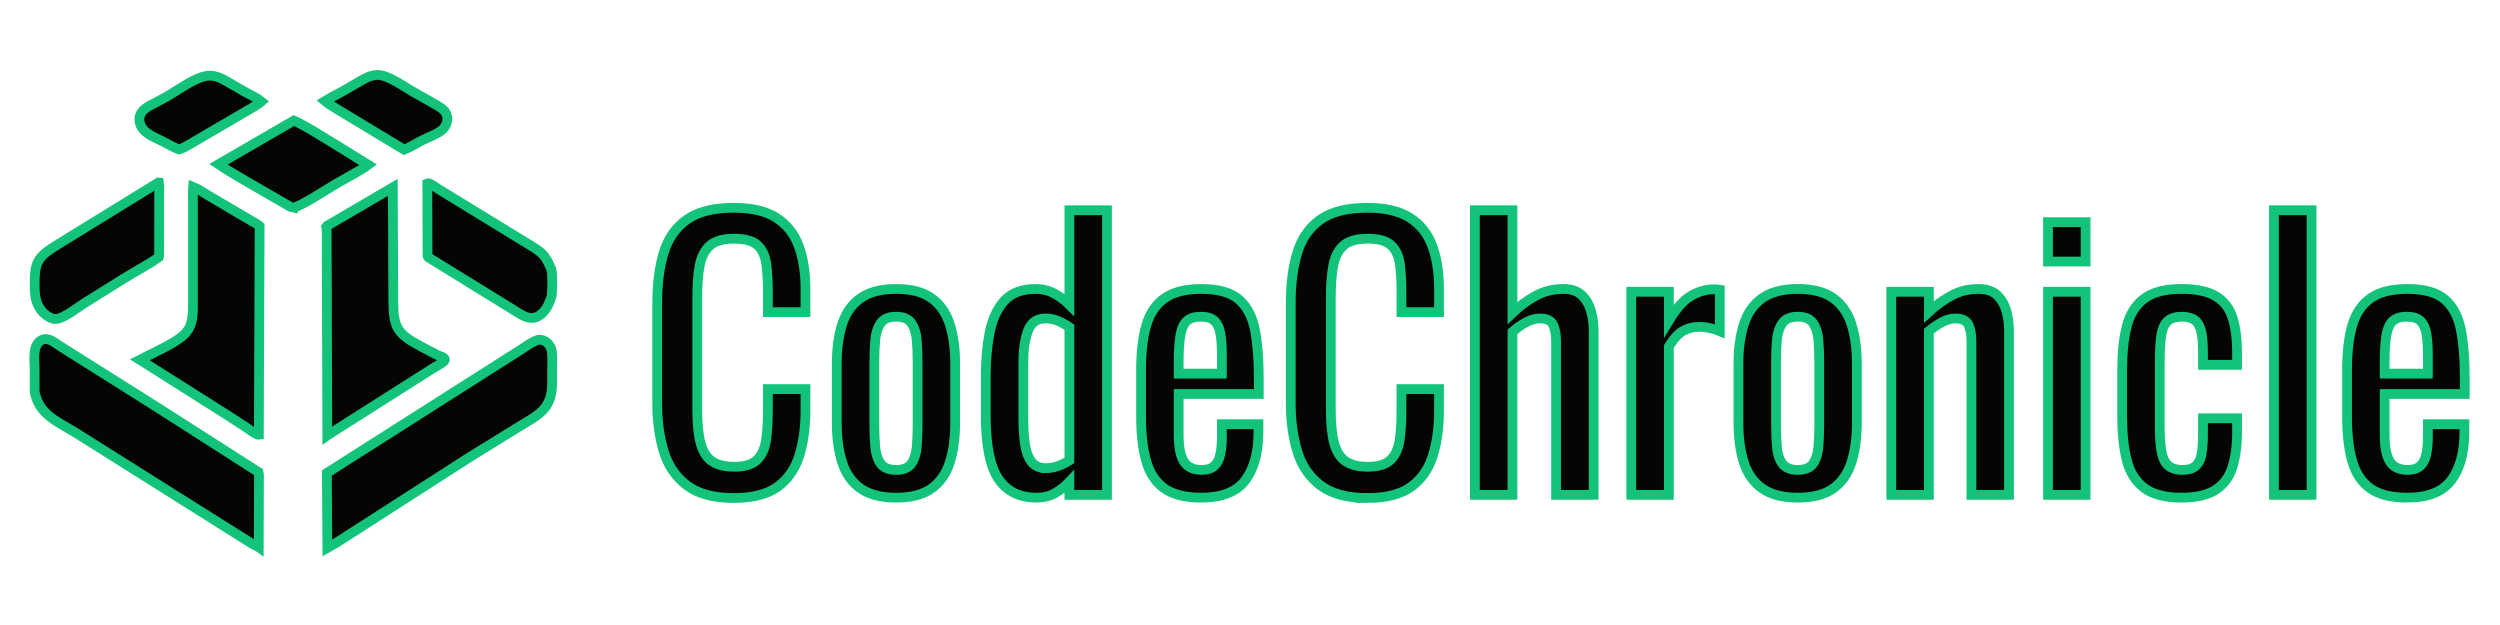
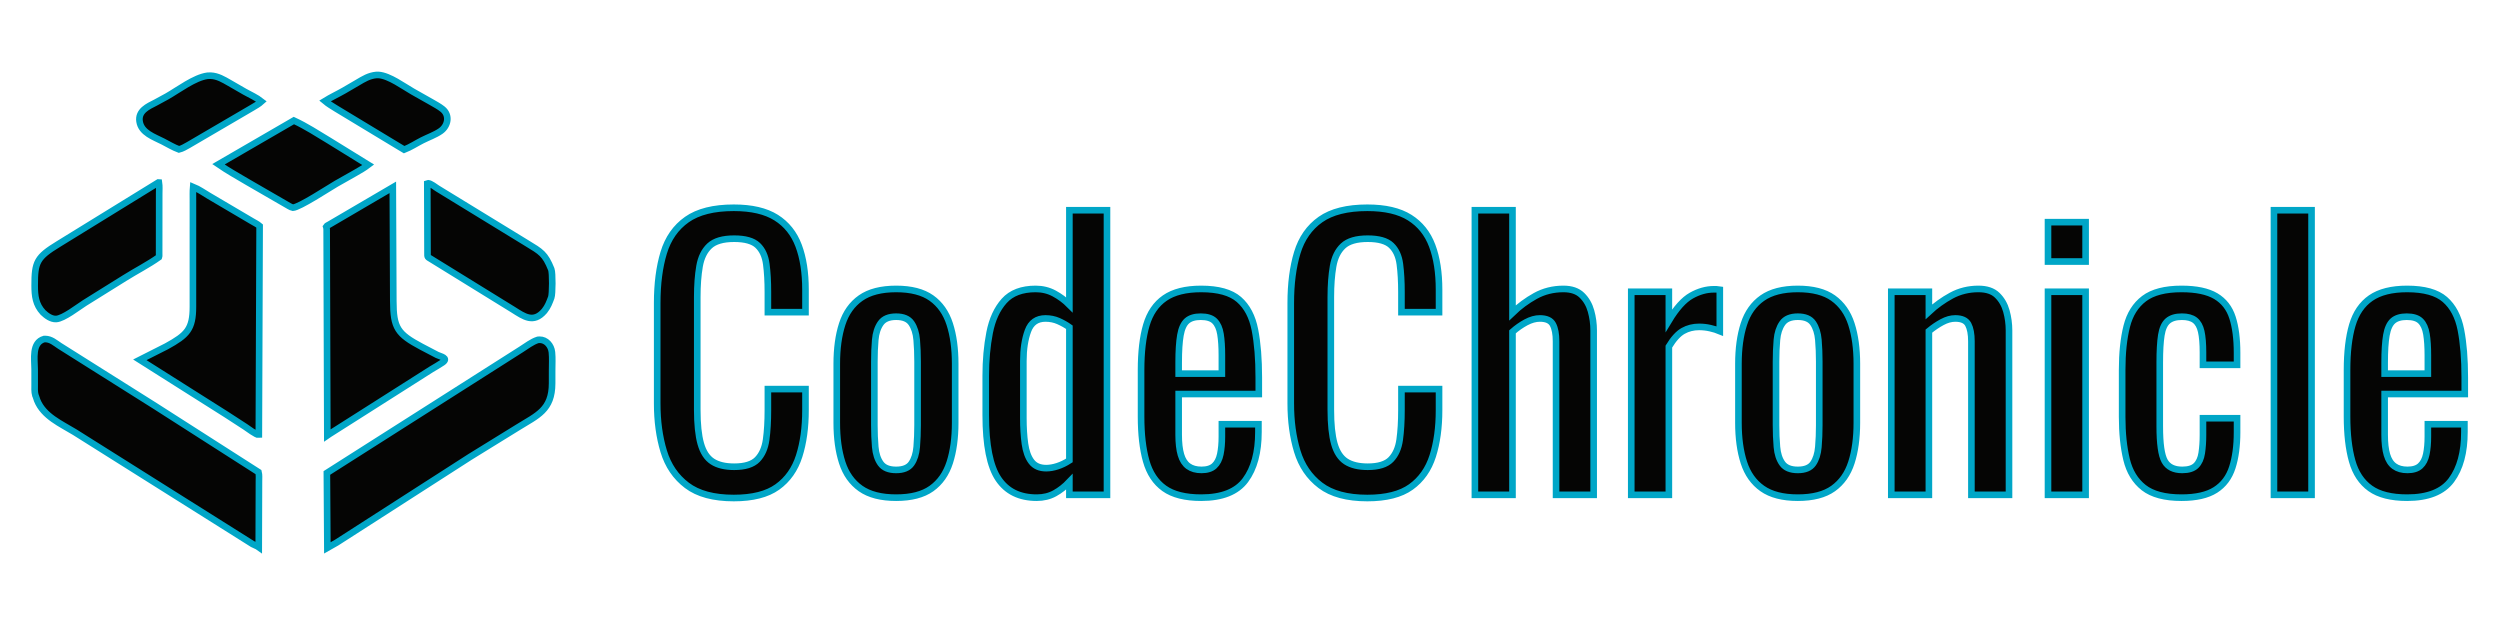
<svg xmlns="http://www.w3.org/2000/svg" width="1024" height="256" version="1.1" id="svg11">
  <defs id="defs11" />
-   <path fill="#F4F1DE" d="m 163.524,60.094 -25.819,-15.604 c -1.557,-0.992 -3.213,-1.926 -4.623,-3.119 2.523,-1.557 5.285,-2.833 7.867,-4.318 l 5.464,-3.191 c 2.547,-1.514 4.748,-2.879 7.761,-3.158 4.47,-0.333 11.059,4.644 14.802,6.76 l 7.909,4.467 c 1.45,0.844 3.024,1.686 4.338,2.728 3.219,2.556 2.276,6.939 -0.762,9.048 -2.22,1.542 -5.065,2.532 -7.49,3.761 -2.447,1.241 -4.875,2.847 -7.423,3.836 z" id="path2" style="fill:#050504;fill-opacity:1;stroke:#14c37a;stroke-opacity:1;stroke-width:4;stroke-dasharray:none" />
-   <path fill="#F4F1DE" d="m 77.246,59.37 c -1.251,0.69 -2.54,1.509 -3.94,1.838 -2.245,-0.821 -4.438,-2.159 -6.571,-3.253 -3.654,-1.874 -8.871,-3.529 -9.57,-8.218 -0.648,-4.342 3.459,-6.136 6.629,-7.75 l 4.66,-2.537 c 4.629,-2.637 11.224,-7.695 16.484,-8.402 l 0.107,-0.016 c 3.452,-0.318 6.125,1.314 9.008,2.97 l 6.214,3.578 c 2.276,1.295 4.8,2.361 6.85,3.996 -1.088,0.986 -2.404,1.718 -3.659,2.467 z" id="path3" style="fill:#050504;fill-opacity:1;stroke:#14c37a;stroke-opacity:1;stroke-width:4;stroke-dasharray:none" />
-   <path fill="#F4F1DE" d="m 119.983,85.068 c -0.925,-0.156 -2.167,-1.048 -3.033,-1.507 l -15.672,-9.058 c -3.98,-2.364 -7.988,-4.587 -11.807,-7.214 l 30.896,-17.914 c 5.011,2.309 9.728,5.395 14.449,8.238 l 16.015,9.894 c -1.658,1.263 -3.55,2.336 -5.358,3.372 l -7.734,4.378 c -2.98,1.725 -15.088,9.682 -17.756,9.811 z" id="path4" style="fill:#050504;fill-opacity:1;stroke:#14c37a;stroke-opacity:1;stroke-width:4;stroke-dasharray:none" />
-   <path fill="#F4F1DE" d="m 17.609,127.973 c -2.981,-3.227 -3.403,-6.732 -3.409,-10.987 -0.014,-9.69 0.874,-11.616 9.773,-17.049 l 40.882,-25.179 0.251,0.018 c 0.23,1.485 0.094,3.136 0.094,4.639 l -0.021,24.397 c -0.002,0.459 0.07,1.089 -0.088,1.518 -4.433,3.161 -9.412,5.653 -14.021,8.561 l -16.408,10.225 c -2.601,1.636 -8.622,6.391 -11.657,6.549 -2.045,0.106 -4.003,-1.361 -5.396,-2.692 z" id="path5" style="fill:#050504;fill-opacity:1;stroke:#14c37a;stroke-opacity:1;stroke-width:4;stroke-dasharray:none" />
-   <path fill="#F4F1DE" d="m 223.022,127.323 -0.102,0.12 c -4.423,5.11 -8.333,2.189 -12.65,-0.532 l -33.713,-20.807 c -1.46,-0.918 -1.478,-0.64 -1.455,-2.498 l -0.085,-28.499 c 0.918,-0.38 3.345,1.567 4.15,2.076 l 36.55,22.37 c 5.908,3.606 7.531,4.386 10.092,10.757 0.56,1.394 0.519,10.142 -0.015,11.557 -0.78,2.065 -1.36,3.698 -2.772,5.456 z" id="path6" style="fill:#050504;fill-opacity:1;stroke:#14c37a;stroke-opacity:1;stroke-width:4;stroke-dasharray:none" />
-   <path fill="#F4F1DE" d="m 92.678,169.776 -35.409,-22.395 10.932,-5.529 c 8.448,-4.664 10.819,-6.998 10.817,-16.271 l 0.001,-43.422 c 0,-1.864 -0.063,-3.752 0.096,-5.61 2.235,0.899 4.356,2.421 6.414,3.634 l 17.796,10.488 c 1.018,0.589 2.127,1.127 3.019,1.897 l -0.322,85.531 c -0.96,0.136 -4.713,-2.715 -5.61,-3.305 z" id="path7" style="fill:#050504;fill-opacity:1;stroke:#14c37a;stroke-opacity:1;stroke-width:4;stroke-dasharray:none" />
-   <path fill="#F4F1DE" d="m 147.011,170.122 -12.02,7.626 c -0.322,0.164 -0.635,0.319 -0.928,0.533 l -0.26,-83.02 c -0.003,-0.764 0.06,-1.614 -0.166,-2.347 l -0.033,-0.096 c 0.192,-0.321 0.88,-0.618 1.216,-0.817 l 26.075,-15.267 0.201,46.554 c 0.025,11.1 1.747,13.499 11.556,18.738 l 6.395,3.343 c 1.454,0.705 4.864,1.272 2.176,3.134 -1.45,1.004 -3.056,1.85 -4.557,2.784 z" id="path8" style="fill:#050504;fill-opacity:1;stroke:#14c37a;stroke-opacity:1;stroke-width:4;stroke-dasharray:none" />
-   <path fill="#F4F1DE" d="m 103.464,222.86 -72.839,-45.836 c -5.684,-3.473 -12.764,-6.491 -15.411,-13.065 -0.222,-0.55 -0.341,-1.156 -0.573,-1.694 l -0.156,-0.349 c -0.417,-1.433 -0.288,-3.19 -0.29,-4.675 l -0.008,-6.031 c -0.011,-4.076 -1.265,-10.867 3.907,-12.347 2.648,-0.132 4.286,1.455 6.376,2.822 l 38.975,24.544 42.445,27.156 c 0.308,1.148 0.172,2.575 0.177,3.766 l -0.085,26.967 c -0.696,-0.504 -1.739,-0.837 -2.518,-1.258 z" id="path9" style="fill:#050504;fill-opacity:1;stroke:#14c37a;stroke-opacity:1;stroke-width:4;stroke-dasharray:none" />
-   <path fill="#F4F1DE" d="m 137.875,222.261 -3.791,2.149 -0.2,-30.684 79.606,-50.617 c 2.135,-1.347 4.384,-3.132 6.796,-3.894 l 0.102,-0.016 c 3.049,-0.425 5.364,2.143 5.671,5.025 l 0.019,0.203 c 0.235,2.329 0.074,4.804 0.074,7.149 l -0.006,5.435 c -0.021,10.961 -6.003,13.056 -14.118,18.109 l -19.466,12.011 z" id="path10" style="fill:#050504;fill-opacity:1;stroke:#14c37a;stroke-opacity:1;stroke-width:4;stroke-dasharray:none" />
-   <path fill="#e07a5f" d="m 300.566,203.99 c -8.252,0 -14.657,-1.727 -19.215,-5.183 -4.558,-3.454 -7.724,-8.107 -9.499,-13.961 -1.775,-5.853 -2.663,-12.377 -2.663,-19.573 v -41.165 c 0,-7.869 0.887,-14.728 2.663,-20.581 1.775,-5.853 4.942,-10.389 9.499,-13.602 4.558,-3.215 10.963,-4.822 19.215,-4.822 7.293,0 13.073,1.343 17.343,4.029 4.27,2.688 7.341,6.526 9.212,11.515 1.871,4.991 2.807,10.987 2.807,17.992 v 9.212 h -15.401 v -8.204 c 0,-4.318 -0.216,-8.133 -0.648,-11.443 -0.432,-3.31 -1.607,-5.876 -3.526,-7.7 -1.919,-1.824 -5.134,-2.735 -9.643,-2.735 -4.606,0 -7.964,0.985 -10.075,2.95 -2.111,1.967 -3.478,4.75 -4.102,8.35 -0.624,3.597 -0.936,7.795 -0.936,12.592 v 46.202 c 0,5.853 0.48,10.483 1.439,13.891 0.96,3.405 2.543,5.828 4.75,7.268 2.207,1.438 5.181,2.159 8.924,2.159 4.414,0 7.58,-0.985 9.499,-2.952 1.919,-1.967 3.119,-4.677 3.598,-8.131 0.48,-3.456 0.72,-7.485 0.72,-12.09 v -8.636 h 15.401 v 8.636 c 0,7.099 -0.864,13.36 -2.591,18.783 -1.727,5.421 -4.702,9.642 -8.924,12.666 -4.222,3.022 -10.171,4.533 -17.847,4.533 z m 66.496,-0.144 c -6.142,0 -10.987,-1.248 -14.538,-3.743 -3.551,-2.494 -6.068,-6.045 -7.555,-10.65 -1.488,-4.607 -2.231,-10.028 -2.231,-16.265 v -24.18 c 0,-6.237 0.742,-11.658 2.231,-16.263 1.487,-4.607 4.004,-8.158 7.555,-10.652 3.551,-2.494 8.396,-3.743 14.538,-3.743 6.14,0 10.962,1.248 14.464,3.743 3.502,2.494 5.997,6.045 7.485,10.652 1.487,4.605 2.231,10.026 2.231,16.263 v 24.18 c 0,6.237 -0.744,11.658 -2.231,16.265 -1.488,4.605 -3.983,8.156 -7.485,10.65 -3.502,2.494 -8.324,3.743 -14.464,3.743 z m 0,-11.371 c 2.973,0 5.061,-0.864 6.26,-2.591 1.2,-1.727 1.919,-4.006 2.159,-6.836 0.24,-2.832 0.36,-5.782 0.36,-8.852 v -26.051 c 0,-3.167 -0.12,-6.142 -0.36,-8.925 -0.24,-2.781 -0.959,-5.061 -2.159,-6.836 -1.2,-1.775 -3.287,-2.663 -6.26,-2.663 -2.975,0 -5.086,0.888 -6.334,2.663 -1.246,1.775 -1.99,4.055 -2.231,6.836 -0.24,2.783 -0.361,5.758 -0.361,8.925 v 26.051 c 0,3.07 0.12,6.02 0.361,8.852 0.24,2.83 0.985,5.109 2.231,6.836 1.248,1.727 3.359,2.591 6.334,2.591 z m 57.571,11.371 c -7.004,0 -12.234,-2.568 -15.687,-7.7 -3.456,-5.134 -5.183,-13.842 -5.183,-26.124 v -16.12 c 0,-6.334 0.529,-12.21 1.583,-17.631 1.056,-5.421 3.047,-9.763 5.973,-13.026 2.927,-3.262 7.222,-4.894 12.881,-4.894 2.783,0 5.326,0.624 7.629,1.872 2.303,1.246 4.367,2.783 6.189,4.605 V 86.111 h 15.401 V 202.695 h -15.401 v -5.326 c -1.822,1.919 -3.812,3.479 -5.971,4.677 -2.159,1.2 -4.63,1.801 -7.413,1.801 z m 3.886,-12.09 c 1.44,0 2.975,-0.264 4.607,-0.793 1.63,-0.527 3.262,-1.318 4.892,-2.374 v -54.549 c -1.341,-0.959 -2.83,-1.799 -4.462,-2.52 -1.63,-0.719 -3.405,-1.08 -5.324,-1.08 -3.551,0 -5.95,1.704 -7.196,5.111 -1.248,3.405 -1.872,7.508 -1.872,12.305 v 23.461 c 0,3.838 0.217,7.317 0.647,10.435 0.432,3.118 1.32,5.564 2.663,7.34 1.343,1.775 3.359,2.663 6.045,2.663 z m 63.473,12.09 c -6.524,0 -11.561,-1.271 -15.112,-3.814 -3.551,-2.543 -6.02,-6.285 -7.412,-11.228 -1.394,-4.94 -2.087,-11.011 -2.087,-18.207 V 151.599 c 0,-7.388 0.719,-13.53 2.159,-18.424 1.438,-4.894 3.958,-8.588 7.555,-11.082 3.599,-2.494 8.565,-3.743 14.897,-3.743 7.006,0 12.164,1.44 15.474,4.318 3.31,2.88 5.493,7.03 6.547,12.451 1.056,5.421 1.583,11.922 1.583,19.502 v 6.766 H 482.782 v 16.695 c 0,3.359 0.312,6.094 0.934,8.204 0.624,2.111 1.632,3.669 3.024,4.677 1.392,1.008 3.19,1.512 5.398,1.512 2.303,0 4.055,-0.552 5.252,-1.655 1.2,-1.103 2.016,-2.686 2.448,-4.75 0.43,-2.062 0.647,-4.485 0.647,-7.268 v -5.037 h 14.968 v 3.167 c 0,8.348 -1.775,14.92 -5.326,19.719 -3.551,4.797 -9.596,7.196 -18.135,7.196 z m -9.21,-50.809 h 17.703 v -7.483 c 0,-3.454 -0.192,-6.357 -0.576,-8.708 -0.384,-2.351 -1.176,-4.126 -2.374,-5.326 -1.2,-1.198 -3.095,-1.799 -5.687,-1.799 -2.494,0 -4.39,0.576 -5.685,1.727 -1.295,1.151 -2.184,3.095 -2.663,5.83 -0.479,2.735 -0.719,6.501 -0.719,11.298 z m 77.29,50.952 c -8.251,0 -14.656,-1.727 -19.215,-5.183 -4.559,-3.454 -7.724,-8.107 -9.499,-13.961 -1.775,-5.853 -2.663,-12.377 -2.663,-19.573 v -41.164 c 0,-7.869 0.888,-14.728 2.663,-20.581 1.775,-5.853 4.94,-10.389 9.499,-13.602 4.559,-3.215 10.964,-4.822 19.215,-4.822 7.293,0 13.073,1.343 17.345,4.029 4.27,2.688 7.34,6.526 9.21,11.515 1.872,4.991 2.806,10.987 2.806,17.992 v 9.212 h -15.401 v -8.204 c 0,-4.318 -0.215,-8.133 -0.647,-11.443 -0.432,-3.31 -1.607,-5.876 -3.526,-7.7 -1.919,-1.824 -5.134,-2.735 -9.644,-2.735 -4.605,0 -7.964,0.985 -10.075,2.95 -2.111,1.967 -3.479,4.75 -4.101,8.35 -0.624,3.597 -0.936,7.795 -0.936,12.592 v 46.202 c 0,5.853 0.479,10.483 1.438,13.891 0.961,3.405 2.545,5.828 4.75,7.268 2.208,1.438 5.181,2.159 8.923,2.159 4.415,0 7.582,-0.985 9.501,-2.952 1.917,-1.967 3.118,-4.677 3.597,-8.131 0.479,-3.456 0.719,-7.485 0.719,-12.09 v -8.636 h 15.401 v 8.636 c 0,7.099 -0.862,13.36 -2.589,18.783 -1.729,5.421 -4.702,9.642 -8.925,12.666 -4.221,3.022 -10.171,4.533 -17.847,4.533 z m 44.043,-1.295 V 86.111 h 15.401 v 42.027 c 2.781,-2.686 5.902,-4.989 9.355,-6.908 3.454,-1.919 7.293,-2.88 11.515,-2.88 3.262,0 5.782,0.864 7.557,2.591 1.773,1.727 3.022,3.886 3.741,6.477 0.721,2.591 1.08,5.229 1.08,7.915 v 67.361 h -15.401 v -62.899 c 0,-2.973 -0.43,-5.278 -1.295,-6.908 -0.864,-1.632 -2.638,-2.448 -5.326,-2.448 -1.824,0 -3.717,0.529 -5.685,1.583 -1.967,1.056 -3.814,2.351 -5.541,3.886 v 66.785 z m 64.048,0 v -83.192 h 15.401 v 11.801 c 3.07,-5.086 6.142,-8.491 9.212,-10.22 3.07,-1.727 6.142,-2.589 9.212,-2.589 0.384,0 0.744,0 1.08,0 0.335,0 0.791,0.047 1.366,0.144 v 16.984 c -1.151,-0.481 -2.471,-0.888 -3.958,-1.223 -1.487,-0.337 -2.998,-0.504 -4.533,-0.504 -2.399,0 -4.582,0.55 -6.549,1.655 -1.967,1.103 -3.911,3.239 -5.83,6.404 v 60.74 z m 68.223,1.151 c -6.142,0 -10.985,-1.248 -14.536,-3.743 -3.551,-2.494 -6.07,-6.045 -7.557,-10.65 -1.487,-4.607 -2.231,-10.028 -2.231,-16.265 v -24.18 c 0,-6.237 0.744,-11.658 2.231,-16.263 1.487,-4.607 4.006,-8.158 7.557,-10.652 3.551,-2.494 8.394,-3.743 14.536,-3.743 6.142,0 10.964,1.248 14.464,3.743 3.502,2.494 5.999,6.045 7.485,10.652 1.487,4.605 2.231,10.026 2.231,16.263 v 24.18 c 0,6.237 -0.744,11.658 -2.231,16.265 -1.487,4.605 -3.983,8.156 -7.485,10.65 -3.5,2.494 -8.322,3.743 -14.464,3.743 z m 0,-11.371 c 2.975,0 5.062,-0.864 6.26,-2.591 1.2,-1.727 1.919,-4.006 2.159,-6.836 0.24,-2.832 0.361,-5.782 0.361,-8.852 v -26.051 c 0,-3.167 -0.12,-6.142 -0.361,-8.925 -0.24,-2.781 -0.959,-5.061 -2.159,-6.836 -1.198,-1.775 -3.285,-2.663 -6.26,-2.663 -2.975,0 -5.086,0.888 -6.332,2.663 -1.248,1.775 -1.99,4.055 -2.231,6.836 -0.24,2.783 -0.361,5.758 -0.361,8.925 v 26.051 c 0,3.07 0.12,6.02 0.361,8.852 0.24,2.83 0.983,5.109 2.231,6.836 1.246,1.727 3.357,2.591 6.332,2.591 z m 38.286,10.22 v -83.192 h 15.401 v 8.202 c 2.781,-2.589 5.853,-4.797 9.21,-6.621 3.359,-1.822 7.053,-2.735 11.082,-2.735 3.359,0 5.927,0.864 7.7,2.591 1.775,1.727 3.024,3.886 3.743,6.477 0.719,2.591 1.08,5.229 1.08,7.915 v 67.361 h -15.401 v -62.899 c 0,-2.973 -0.432,-5.278 -1.295,-6.908 -0.864,-1.632 -2.638,-2.448 -5.326,-2.448 -1.727,0 -3.526,0.504 -5.398,1.512 -1.87,1.008 -3.669,2.231 -5.396,3.671 v 67.072 z m 64.192,0 v -83.192 h 15.401 v 83.192 z m 0,-95.571 V 91.005 h 15.401 v 16.12 z m 54.693,96.722 c -6.811,0 -11.97,-1.368 -15.472,-4.103 -3.5,-2.735 -5.853,-6.596 -7.053,-11.586 -1.198,-4.989 -1.799,-10.794 -1.799,-17.414 v -19.143 c 0,-7.004 0.624,-12.978 1.872,-17.92 1.246,-4.94 3.622,-8.731 7.125,-11.369 3.5,-2.64 8.611,-3.96 15.327,-3.96 6.045,0 10.724,0.985 14.034,2.952 3.31,1.967 5.588,4.894 6.836,8.78 1.248,3.886 1.872,8.708 1.872,14.464 v 4.894 h -13.962 v -5.037 c 0,-3.648 -0.24,-6.526 -0.719,-8.636 -0.479,-2.111 -1.343,-3.646 -2.591,-4.605 -1.248,-0.959 -3.022,-1.44 -5.324,-1.44 -2.494,0 -4.415,0.576 -5.758,1.727 -1.343,1.151 -2.231,3.095 -2.663,5.83 -0.43,2.735 -0.647,6.452 -0.647,11.154 v 26.196 c 0,7.099 0.673,11.85 2.016,14.247 1.343,2.399 3.743,3.599 7.196,3.599 2.591,0 4.487,-0.599 5.685,-1.799 1.2,-1.2 1.967,-2.903 2.303,-5.111 0.335,-2.206 0.504,-4.7 0.504,-7.483 v -6.764 h 13.962 v 5.756 c 0,5.566 -0.649,10.363 -1.944,14.393 -1.295,4.029 -3.597,7.101 -6.908,9.212 -3.31,2.111 -7.941,3.167 -13.891,3.167 z m 37.854,-1.151 V 86.111 H 946.812 V 202.695 Z m 54.549,1.151 c -6.524,0 -11.561,-1.271 -15.112,-3.814 -3.551,-2.543 -6.022,-6.285 -7.413,-11.228 -1.392,-4.94 -2.087,-11.011 -2.087,-18.207 V 151.599 c 0,-7.388 0.721,-13.53 2.159,-18.424 1.44,-4.894 3.96,-8.588 7.557,-11.082 3.599,-2.494 8.565,-3.743 14.897,-3.743 7.004,0 12.162,1.44 15.472,4.318 3.31,2.88 5.495,7.03 6.549,12.451 1.054,5.421 1.583,11.922 1.583,19.502 v 6.766 h -32.817 v 16.695 c 0,3.359 0.314,6.094 0.936,8.204 0.624,2.111 1.63,3.669 3.024,4.677 1.392,1.008 3.19,1.512 5.396,1.512 2.304,0 4.055,-0.552 5.254,-1.655 1.2,-1.103 2.016,-2.686 2.446,-4.75 0.432,-2.062 0.649,-4.485 0.649,-7.268 v -5.037 h 14.968 v 3.167 c 0,8.348 -1.775,14.92 -5.326,19.719 -3.551,4.797 -9.596,7.196 -18.135,7.196 z m -9.212,-50.809 h 17.705 v -7.483 c 0,-3.454 -0.192,-6.357 -0.578,-8.708 -0.384,-2.351 -1.175,-4.126 -2.374,-5.326 -1.198,-1.198 -3.093,-1.799 -5.685,-1.799 -2.494,0 -4.39,0.576 -5.685,1.727 -1.297,1.151 -2.184,3.095 -2.663,5.83 -0.481,2.735 -0.721,6.501 -0.721,11.298 z" id="path11" style="fill:#050504;fill-opacity:1;stroke-width:4;stroke:#14c37a;stroke-opacity:1;stroke-dasharray:none" />
+   <path id="path2" style="fill:#050504;fill-opacity:1;stroke:#00a6c7;stroke-opacity:1;stroke-width:2.707;stroke-dasharray:none" d="M 155.037 30.701 C 154.742 30.682 154.453 30.682 154.174 30.703 C 151.161 30.982 148.961 32.348 146.414 33.861 L 140.949 37.053 C 138.367 38.537 135.605 39.814 133.082 41.371 C 134.492 42.565 136.148 43.498 137.705 44.49 L 163.525 60.094 L 165.549 61.305 C 168.097 60.316 170.524 58.71 172.971 57.469 C 175.396 56.24 178.241 55.249 180.461 53.707 C 183.499 51.598 184.442 47.216 181.223 44.66 C 179.909 43.617 178.335 42.775 176.885 41.932 L 168.977 37.463 C 165.468 35.479 159.458 30.981 155.037 30.701 z M 86.305 31 C 85.896 30.983 85.476 30.992 85.045 31.031 L 84.938 31.047 C 79.677 31.754 73.084 36.812 68.455 39.449 L 63.795 41.986 C 60.625 43.6 56.518 45.394 57.166 49.736 C 57.865 54.425 63.082 56.081 66.736 57.955 C 68.869 59.049 71.062 60.386 73.307 61.207 C 74.707 60.878 75.995 60.059 77.246 59.369 L 103.459 44.043 C 104.714 43.294 106.029 42.562 107.117 41.576 C 105.067 39.941 102.544 38.875 100.268 37.58 L 94.053 34.002 C 91.53 32.553 89.168 31.122 86.305 31 z M 120.367 49.375 L 89.471 67.289 C 93.29 69.916 97.299 72.138 101.279 74.502 L 116.951 83.561 C 117.817 84.02 119.059 84.912 119.984 85.068 C 122.652 84.939 134.76 76.981 137.74 75.256 L 145.473 70.879 C 147.281 69.843 149.174 68.769 150.832 67.506 L 134.816 57.613 C 130.095 54.77 125.378 51.684 120.367 49.375 z M 64.855 74.758 L 23.973 99.938 C 15.074 105.371 14.187 107.296 14.201 116.986 C 14.207 121.241 14.628 124.746 17.609 127.973 C 19.002 129.304 20.961 130.77 23.006 130.664 C 26.041 130.506 32.061 125.751 34.662 124.115 L 51.07 113.891 C 55.679 110.983 60.659 108.491 65.092 105.33 C 65.25 104.901 65.178 104.272 65.18 103.812 L 65.201 79.414 C 65.201 77.911 65.335 76.26 65.105 74.775 L 64.855 74.758 z M 175.312 75.059 C 175.202 75.056 175.104 75.072 175.018 75.107 L 175.102 103.605 C 175.079 105.463 175.097 105.186 176.557 106.104 L 210.27 126.91 C 214.587 129.631 218.497 132.553 222.92 127.443 L 223.021 127.322 C 224.433 125.564 225.015 123.932 225.795 121.867 C 226.329 120.452 226.369 111.703 225.809 110.309 C 223.248 103.938 221.625 103.159 215.717 99.553 L 179.168 77.182 C 178.438 76.72 176.376 75.08 175.312 75.059 z M 79.115 76.549 C 78.956 78.407 79.02 80.294 79.02 82.158 L 79.018 125.58 C 79.02 134.853 76.649 137.188 68.201 141.852 L 57.27 147.381 L 92.678 169.775 L 100.412 174.793 C 101.309 175.383 105.061 178.234 106.021 178.098 L 106.344 92.568 C 105.452 91.798 104.344 91.259 103.326 90.67 L 85.529 80.182 C 83.471 78.969 81.35 77.448 79.115 76.549 z M 160.895 76.734 L 134.82 92 C 134.484 92.199 133.796 92.497 133.604 92.818 L 133.637 92.914 C 133.863 93.647 133.8 94.496 133.803 95.26 L 134.062 178.281 C 134.356 178.067 134.67 177.912 134.992 177.748 L 147.012 170.121 L 176.666 151.287 C 178.167 150.353 179.773 149.506 181.223 148.502 C 183.911 146.64 180.501 146.074 179.047 145.369 L 172.652 142.025 C 162.843 136.786 161.121 134.387 161.096 123.287 L 160.895 76.734 z M 300.566 85.104 C 292.314 85.104 285.909 86.71 281.352 89.926 C 276.794 93.139 273.627 97.674 271.852 103.527 C 270.076 109.381 269.189 116.24 269.189 124.109 L 269.189 165.273 C 269.189 172.47 270.076 178.992 271.852 184.846 C 273.627 190.699 276.794 195.353 281.352 198.807 C 285.909 202.262 292.314 203.99 300.566 203.99 C 308.242 203.99 314.192 202.479 318.414 199.457 C 322.636 196.434 325.611 192.212 327.338 186.791 C 329.065 181.368 329.928 175.107 329.928 168.008 L 329.928 159.371 L 314.527 159.371 L 314.527 168.008 C 314.527 172.613 314.288 176.642 313.809 180.098 C 313.329 183.551 312.128 186.261 310.209 188.229 C 308.29 190.196 305.125 191.18 300.711 191.18 C 296.969 191.18 293.994 190.46 291.787 189.021 C 289.58 187.581 287.997 185.159 287.037 181.754 C 286.078 178.347 285.598 173.717 285.598 167.863 L 285.598 121.66 C 285.598 116.863 285.909 112.666 286.533 109.068 C 287.157 105.469 288.524 102.686 290.635 100.719 C 292.746 98.753 296.105 97.77 300.711 97.77 C 305.221 97.77 308.435 98.68 310.354 100.504 C 312.272 102.328 313.447 104.893 313.879 108.203 C 314.311 111.513 314.527 115.328 314.527 119.646 L 314.527 127.852 L 329.928 127.852 L 329.928 118.639 C 329.928 111.634 328.992 105.637 327.121 100.646 C 325.25 95.658 322.18 91.821 317.91 89.133 C 313.64 86.447 307.859 85.104 300.566 85.104 z M 560.072 85.104 C 551.822 85.104 545.416 86.71 540.857 89.926 C 536.299 93.139 533.133 97.674 531.357 103.527 C 529.582 109.381 528.695 116.24 528.695 124.109 L 528.695 165.273 C 528.695 172.47 529.582 178.992 531.357 184.846 C 533.133 190.699 536.299 195.353 540.857 198.807 C 545.416 202.262 551.822 203.99 560.072 203.99 C 567.747 203.99 573.697 202.479 577.918 199.457 C 582.141 196.434 585.115 192.212 586.844 186.791 C 588.571 181.368 589.434 175.107 589.434 168.008 L 589.434 159.371 L 574.033 159.371 L 574.033 168.008 C 574.033 172.613 573.791 176.642 573.312 180.098 C 572.834 183.551 571.634 186.261 569.717 188.229 C 567.798 190.196 564.63 191.18 560.215 191.18 C 556.472 191.18 553.501 190.46 551.293 189.021 C 549.087 187.581 547.502 185.159 546.541 181.754 C 545.582 178.347 545.104 173.717 545.104 167.863 L 545.104 121.66 C 545.104 116.863 545.415 112.666 546.039 109.068 C 546.661 105.469 548.03 102.686 550.141 100.719 C 552.251 98.753 555.61 97.77 560.215 97.77 C 564.725 97.77 567.941 98.68 569.859 100.504 C 571.778 102.328 572.953 104.893 573.385 108.203 C 573.817 111.513 574.033 115.328 574.033 119.646 L 574.033 127.852 L 589.434 127.852 L 589.434 118.639 C 589.434 111.634 588.499 105.637 586.627 100.646 C 584.757 95.658 581.686 91.821 577.416 89.133 C 573.144 86.447 567.366 85.104 560.072 85.104 z M 438.018 86.111 L 438.018 124.828 C 436.196 123.006 434.133 121.469 431.83 120.223 C 429.528 118.974 426.984 118.35 424.201 118.35 C 418.542 118.35 414.247 119.982 411.32 123.244 C 408.394 126.508 406.404 130.849 405.348 136.27 C 404.293 141.691 403.764 147.568 403.764 153.902 L 403.764 170.021 C 403.764 182.304 405.49 191.012 408.945 196.146 C 412.399 201.279 417.628 203.846 424.633 203.846 C 427.416 203.846 429.888 203.245 432.047 202.045 C 434.206 200.847 436.196 199.288 438.018 197.369 L 438.018 202.695 L 453.42 202.695 L 453.42 86.111 L 438.018 86.111 z M 604.115 86.111 L 604.115 202.695 L 619.516 202.695 L 619.516 135.91 C 621.243 134.375 623.089 133.08 625.057 132.023 C 627.024 130.969 628.916 130.439 630.74 130.439 C 633.428 130.439 635.202 131.257 636.066 132.889 C 636.931 134.519 637.361 136.822 637.361 139.795 L 637.361 202.695 L 652.762 202.695 L 652.762 135.334 C 652.762 132.648 652.405 130.009 651.684 127.418 C 650.965 124.827 649.715 122.668 647.941 120.941 C 646.166 119.215 643.647 118.35 640.385 118.35 C 636.163 118.35 632.325 119.312 628.871 121.23 C 625.417 123.149 622.297 125.452 619.516 128.139 L 619.516 86.111 L 604.115 86.111 z M 931.412 86.111 L 931.412 202.695 L 946.812 202.695 L 946.812 86.111 L 931.412 86.111 z M 838.863 91.004 L 838.863 107.125 L 854.266 107.125 L 854.266 91.004 L 838.863 91.004 z M 367.062 118.35 C 360.92 118.35 356.074 119.597 352.523 122.092 C 348.973 124.586 346.455 128.137 344.969 132.744 C 343.48 137.349 342.738 142.771 342.738 149.008 L 342.738 173.188 C 342.738 179.424 343.48 184.846 344.969 189.453 C 346.455 194.058 348.973 197.609 352.523 200.104 C 356.074 202.598 360.92 203.846 367.062 203.846 C 373.203 203.846 378.025 202.598 381.527 200.104 C 385.03 197.609 387.523 194.058 389.012 189.453 C 390.498 184.846 391.242 179.424 391.242 173.188 L 391.242 149.008 C 391.242 142.771 390.498 137.349 389.012 132.744 C 387.523 128.137 385.03 124.586 381.527 122.092 C 378.025 119.597 373.203 118.35 367.062 118.35 z M 491.992 118.35 C 485.66 118.35 480.695 119.599 477.096 122.094 C 473.498 124.588 470.979 128.282 469.541 133.176 C 468.101 138.07 467.381 144.211 467.381 151.6 L 467.381 170.598 C 467.381 177.794 468.075 183.864 469.469 188.805 C 470.86 193.747 473.33 197.488 476.881 200.031 C 480.432 202.574 485.468 203.846 491.992 203.846 C 500.532 203.846 506.576 201.447 510.127 196.65 C 513.678 191.852 515.453 185.279 515.453 176.932 L 515.453 173.764 L 500.484 173.764 L 500.484 178.801 C 500.484 181.584 500.268 184.008 499.838 186.07 C 499.406 188.134 498.59 189.718 497.391 190.82 C 496.193 191.923 494.439 192.475 492.137 192.475 C 489.929 192.475 488.132 191.971 486.74 190.963 C 485.349 189.955 484.341 188.398 483.717 186.287 C 483.095 184.176 482.781 181.441 482.781 178.082 L 482.781 161.387 L 515.598 161.387 L 515.598 154.621 C 515.598 147.041 515.07 140.54 514.014 135.119 C 512.959 129.698 510.777 125.548 507.467 122.668 C 504.156 119.79 498.999 118.35 491.992 118.35 z M 736.387 118.35 C 730.245 118.35 725.4 119.597 721.85 122.092 C 718.299 124.586 715.78 128.137 714.293 132.744 C 712.806 137.349 712.062 142.771 712.062 149.008 L 712.062 173.188 C 712.062 179.424 712.806 184.846 714.293 189.453 C 715.78 194.058 718.299 197.609 721.85 200.104 C 725.4 202.598 730.245 203.846 736.387 203.846 C 742.529 203.846 747.349 202.598 750.85 200.104 C 754.352 197.609 756.849 194.058 758.336 189.453 C 759.823 184.846 760.566 179.424 760.566 173.188 L 760.566 149.008 C 760.566 142.771 759.823 137.349 758.336 132.744 C 756.849 128.137 754.352 124.586 750.85 122.092 C 747.349 119.597 742.529 118.35 736.387 118.35 z M 810.365 118.35 C 806.336 118.35 802.642 119.262 799.283 121.084 C 795.926 122.908 792.854 125.116 790.072 127.705 L 790.072 119.504 L 774.672 119.504 L 774.672 202.695 L 790.072 202.695 L 790.072 135.623 C 791.799 134.183 793.598 132.959 795.469 131.951 C 797.341 130.943 799.14 130.439 800.867 130.439 C 803.555 130.439 805.329 131.257 806.193 132.889 C 807.056 134.519 807.488 136.822 807.488 139.795 L 807.488 202.695 L 822.889 202.695 L 822.889 135.334 C 822.889 132.648 822.528 130.009 821.809 127.418 C 821.09 124.827 819.842 122.668 818.066 120.941 C 816.293 119.215 813.724 118.35 810.365 118.35 z M 893.557 118.35 C 886.841 118.35 881.731 119.671 878.23 122.311 C 874.728 124.948 872.352 128.739 871.105 133.68 C 869.857 138.622 869.232 144.595 869.232 151.6 L 869.232 170.742 C 869.232 177.363 869.833 183.167 871.031 188.156 C 872.231 193.147 874.584 197.007 878.084 199.742 C 881.586 202.477 886.746 203.846 893.557 203.846 C 899.507 203.846 904.137 202.79 907.447 200.68 C 910.758 198.569 913.061 195.496 914.355 191.467 C 915.65 187.437 916.299 182.641 916.299 177.074 L 916.299 171.318 L 902.338 171.318 L 902.338 178.082 C 902.338 180.865 902.167 183.359 901.832 185.564 C 901.497 187.772 900.731 189.476 899.531 190.676 C 898.333 191.876 896.437 192.475 893.846 192.475 C 890.392 192.475 887.994 191.274 886.65 188.875 C 885.307 186.477 884.635 181.728 884.635 174.629 L 884.635 148.432 C 884.635 143.73 884.851 140.012 885.281 137.277 C 885.713 134.543 886.6 132.599 887.943 131.447 C 889.287 130.296 891.209 129.721 893.703 129.721 C 896.006 129.721 897.779 130.203 899.027 131.162 C 900.276 132.121 901.138 133.655 901.617 135.766 C 902.096 137.876 902.338 140.755 902.338 144.402 L 902.338 149.439 L 916.299 149.439 L 916.299 144.547 C 916.299 138.791 915.676 133.968 914.428 130.082 C 913.18 126.196 910.902 123.27 907.592 121.303 C 904.281 119.335 899.602 118.35 893.557 118.35 z M 985.961 118.35 C 979.629 118.35 974.664 119.599 971.064 122.094 C 967.467 124.588 964.948 128.282 963.508 133.176 C 962.07 138.07 961.348 144.211 961.348 151.6 L 961.348 170.598 C 961.348 177.794 962.044 183.864 963.436 188.805 C 964.827 193.747 967.299 197.488 970.85 200.031 C 974.4 202.574 979.437 203.846 985.961 203.846 C 994.5 203.846 1000.545 201.447 1004.096 196.65 C 1007.646 191.852 1009.422 185.279 1009.422 176.932 L 1009.422 173.764 L 994.453 173.764 L 994.453 178.801 C 994.453 181.584 994.237 184.008 993.805 186.07 C 993.374 188.134 992.559 189.718 991.359 190.82 C 990.16 191.923 988.408 192.475 986.104 192.475 C 983.898 192.475 982.101 191.971 980.709 190.963 C 979.315 189.955 978.31 188.398 977.686 186.287 C 977.063 184.176 976.748 181.441 976.748 178.082 L 976.748 161.387 L 1009.566 161.387 L 1009.566 154.621 C 1009.566 147.041 1009.037 140.54 1007.982 135.119 C 1006.928 129.698 1004.744 125.548 1001.434 122.668 C 998.123 119.79 992.965 118.35 985.961 118.35 z M 701.988 118.496 C 698.918 118.496 695.845 119.357 692.775 121.084 C 689.705 122.813 686.634 126.219 683.564 131.305 L 683.564 119.504 L 668.162 119.504 L 668.162 202.695 L 683.564 202.695 L 683.564 141.955 C 685.483 138.79 687.425 136.654 689.393 135.551 C 691.36 134.446 693.544 133.896 695.943 133.896 C 697.478 133.896 698.99 134.063 700.477 134.4 C 701.963 134.736 703.282 135.142 704.434 135.623 L 704.434 118.639 C 703.858 118.542 703.402 118.496 703.066 118.496 L 701.988 118.496 z M 838.863 119.504 L 838.863 202.695 L 854.266 202.695 L 854.266 119.504 L 838.863 119.504 z M 367.062 129.721 C 370.036 129.721 372.123 130.609 373.322 132.385 C 374.522 134.16 375.242 136.439 375.482 139.221 C 375.723 142.004 375.842 144.978 375.842 148.145 L 375.842 174.195 C 375.842 177.265 375.723 180.215 375.482 183.047 C 375.242 185.877 374.522 188.156 373.322 189.883 C 372.123 191.61 370.036 192.475 367.062 192.475 C 364.087 192.475 361.977 191.61 360.729 189.883 C 359.482 188.156 358.738 185.877 358.498 183.047 C 358.258 180.215 358.137 177.265 358.137 174.195 L 358.137 148.145 C 358.137 144.978 358.258 142.004 358.498 139.221 C 358.738 136.439 359.482 134.16 360.729 132.385 C 361.977 130.609 364.087 129.721 367.062 129.721 z M 491.85 129.721 C 494.441 129.721 496.335 130.322 497.535 131.52 C 498.733 132.719 499.526 134.495 499.91 136.846 C 500.294 139.197 500.484 142.101 500.484 145.555 L 500.484 153.037 L 482.781 153.037 L 482.781 148.576 C 482.781 143.779 483.023 140.012 483.502 137.277 C 483.981 134.543 484.869 132.599 486.164 131.447 C 487.459 130.296 489.355 129.721 491.85 129.721 z M 736.387 129.721 C 739.362 129.721 741.449 130.609 742.646 132.385 C 743.846 134.16 744.564 136.439 744.805 139.221 C 745.045 142.004 745.166 144.978 745.166 148.145 L 745.166 174.195 C 745.166 177.265 745.045 180.215 744.805 183.047 C 744.564 185.877 743.846 188.156 742.646 189.883 C 741.449 191.61 739.362 192.475 736.387 192.475 C 733.412 192.475 731.301 191.61 730.055 189.883 C 728.807 188.156 728.065 185.877 727.824 183.047 C 727.584 180.215 727.463 177.265 727.463 174.195 L 727.463 148.145 C 727.463 144.978 727.584 142.004 727.824 139.221 C 728.065 136.439 728.807 134.16 730.055 132.385 C 731.301 130.609 733.412 129.721 736.387 129.721 z M 985.816 129.721 C 988.408 129.721 990.304 130.322 991.502 131.52 C 992.702 132.719 993.493 134.495 993.877 136.846 C 994.263 139.197 994.453 142.101 994.453 145.555 L 994.453 153.037 L 976.748 153.037 L 976.748 148.576 C 976.748 143.779 976.988 140.012 977.469 137.277 C 977.947 134.543 978.836 132.599 980.133 131.447 C 981.427 130.296 983.322 129.721 985.816 129.721 z M 428.232 130.439 C 430.151 130.439 431.927 130.8 433.557 131.52 C 435.189 132.241 436.676 133.08 438.018 134.039 L 438.018 188.59 C 436.388 189.646 434.757 190.436 433.127 190.963 C 431.495 191.492 429.96 191.756 428.52 191.756 C 425.833 191.756 423.818 190.869 422.475 189.094 C 421.131 187.318 420.243 184.872 419.811 181.754 C 419.38 178.635 419.164 175.156 419.164 171.318 L 419.164 147.857 C 419.164 143.06 419.789 138.956 421.037 135.551 C 422.283 132.143 424.682 130.439 428.232 130.439 z M 18.58 138.857 C 18.422 138.853 18.259 138.855 18.094 138.863 C 12.922 140.343 14.177 147.133 14.188 151.209 L 14.195 157.24 C 14.197 158.725 14.069 160.483 14.486 161.916 L 14.641 162.264 C 14.873 162.802 14.993 163.409 15.215 163.959 C 17.862 170.533 24.941 173.55 30.625 177.023 L 103.465 222.859 C 104.244 223.28 105.286 223.613 105.982 224.117 L 106.068 197.15 C 106.063 195.959 106.199 194.533 105.891 193.385 L 63.445 166.229 L 24.471 141.684 C 22.511 140.402 20.95 138.928 18.58 138.857 z M 220.951 139.152 C 220.767 139.156 220.579 139.173 220.389 139.199 L 220.287 139.215 C 217.875 139.977 215.625 141.762 213.49 143.109 L 133.885 193.725 L 134.084 224.41 L 137.875 222.26 L 192.562 187.131 L 212.029 175.119 C 220.144 170.066 226.125 167.971 226.146 157.01 L 226.152 151.576 C 226.152 149.231 226.313 146.755 226.078 144.426 L 226.059 144.223 C 225.771 141.521 223.719 139.095 220.951 139.152 z " />
</svg>
